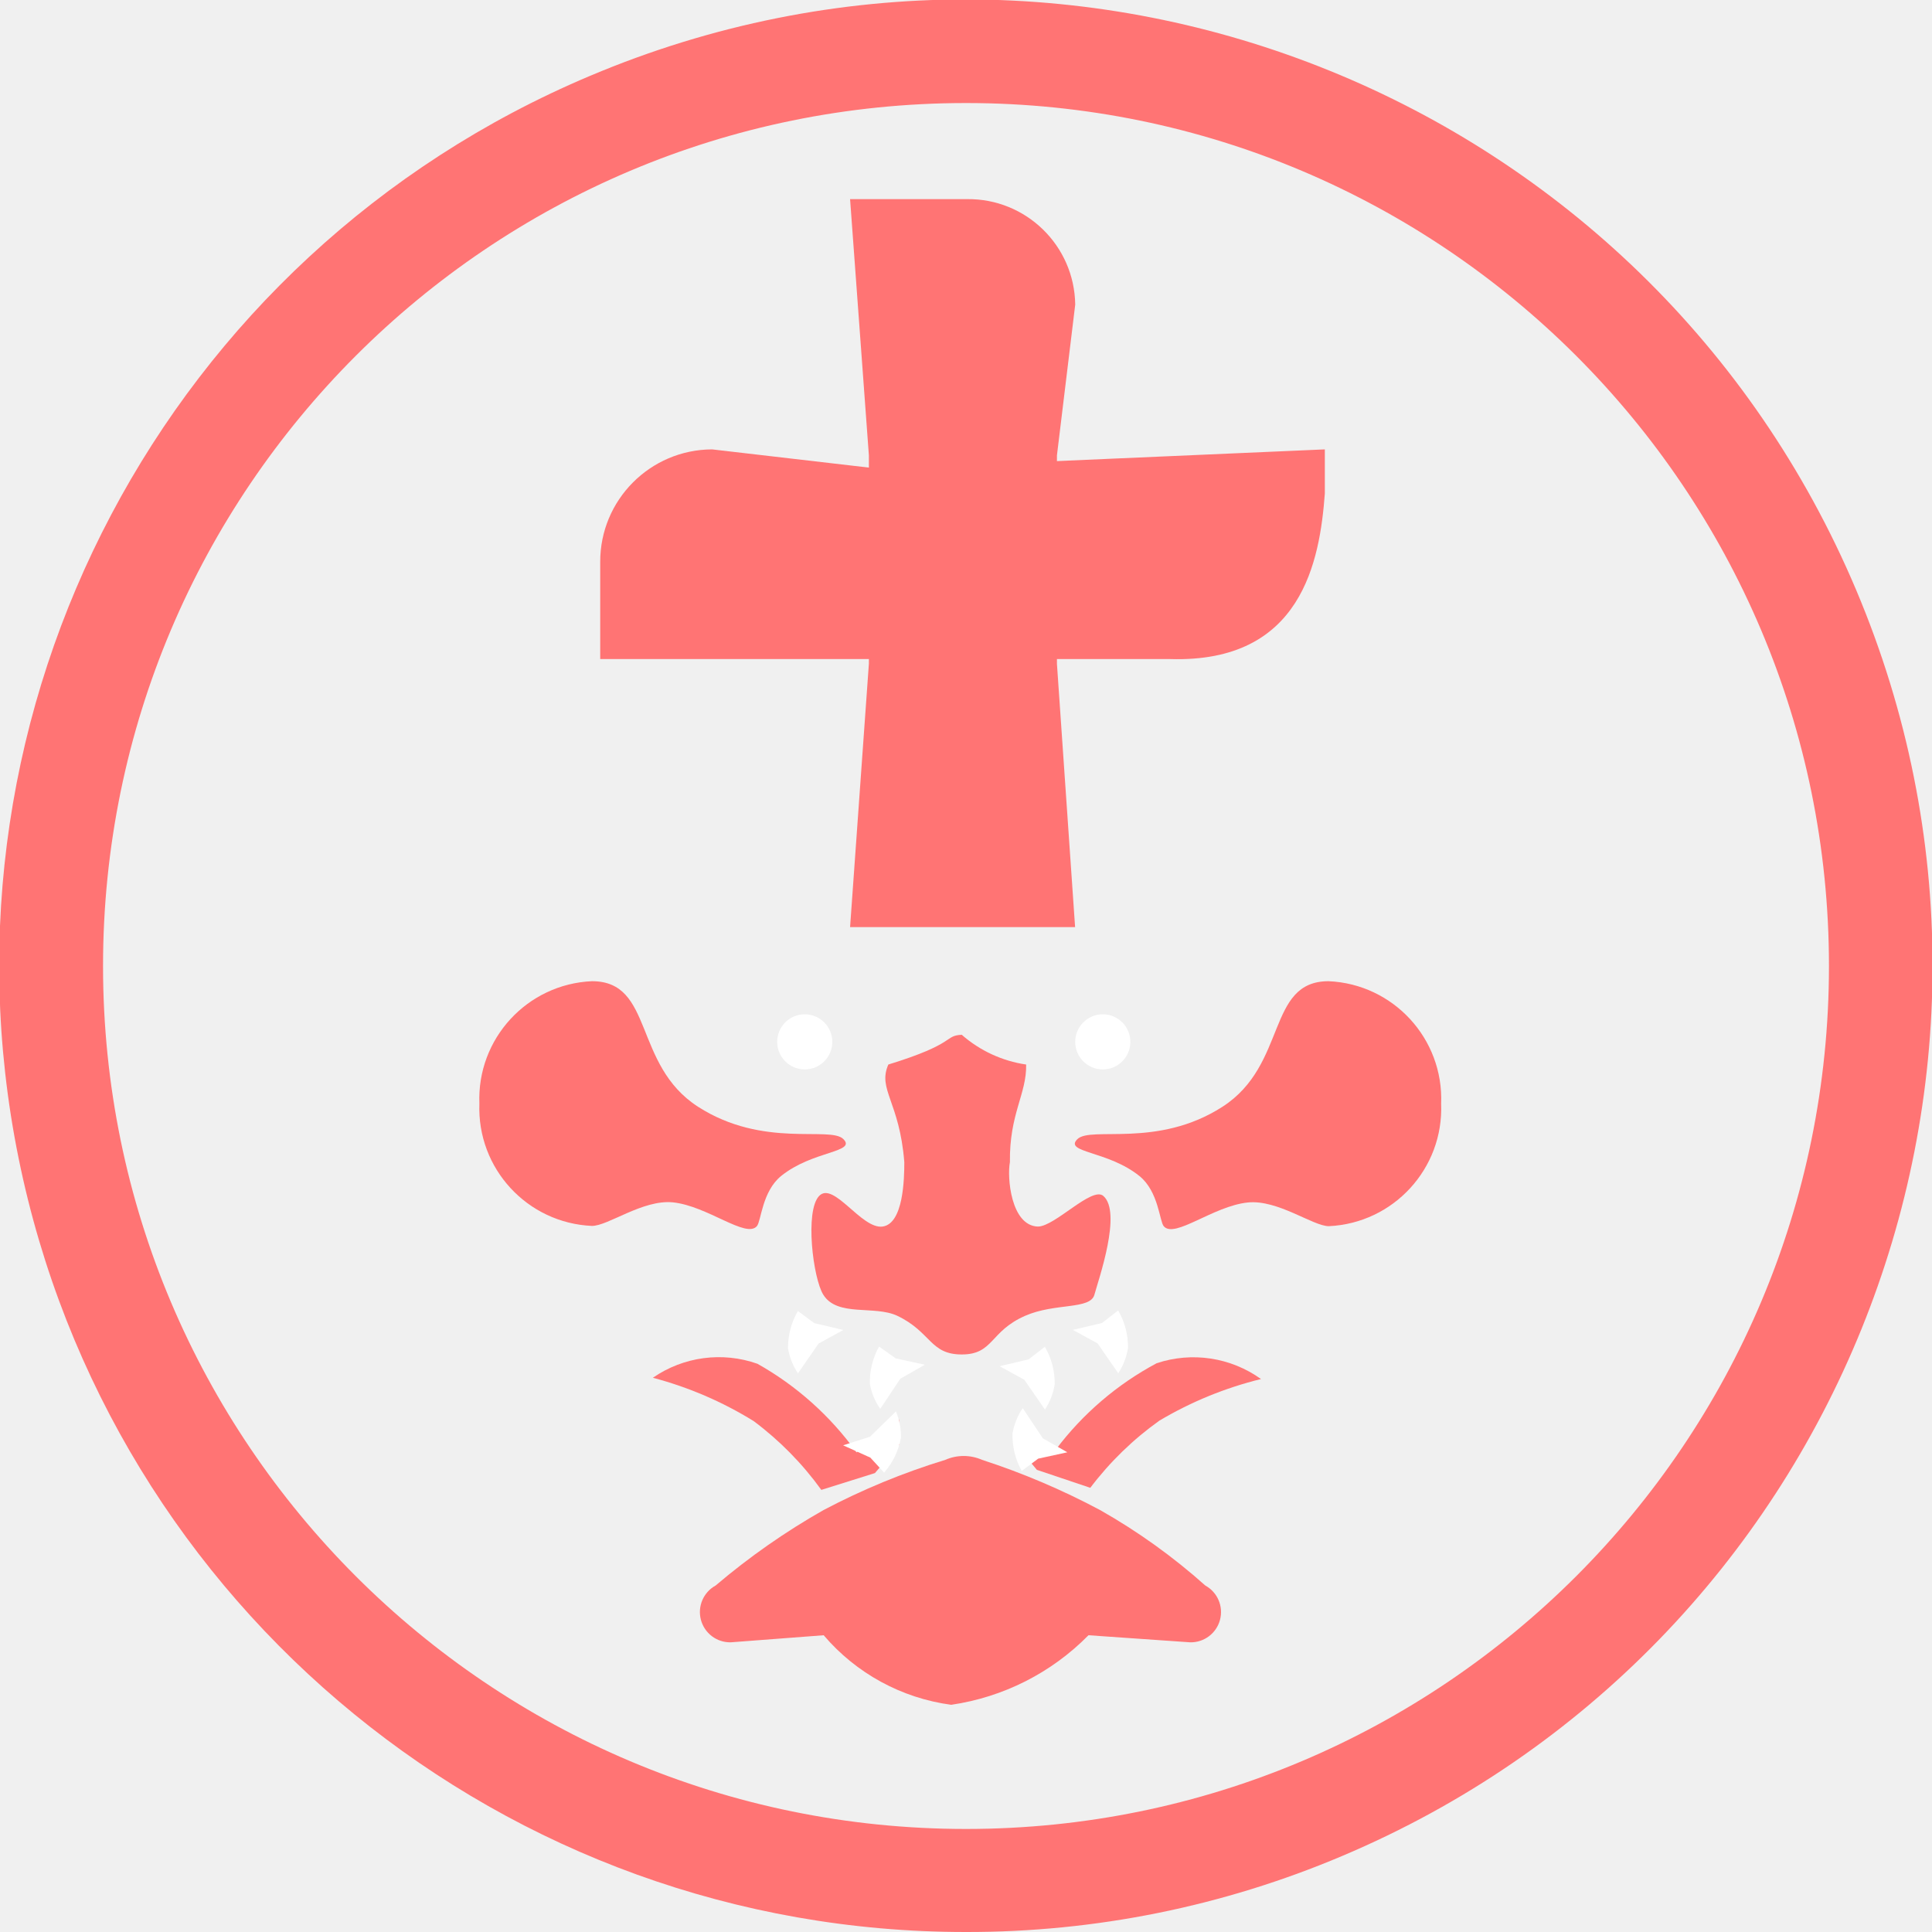
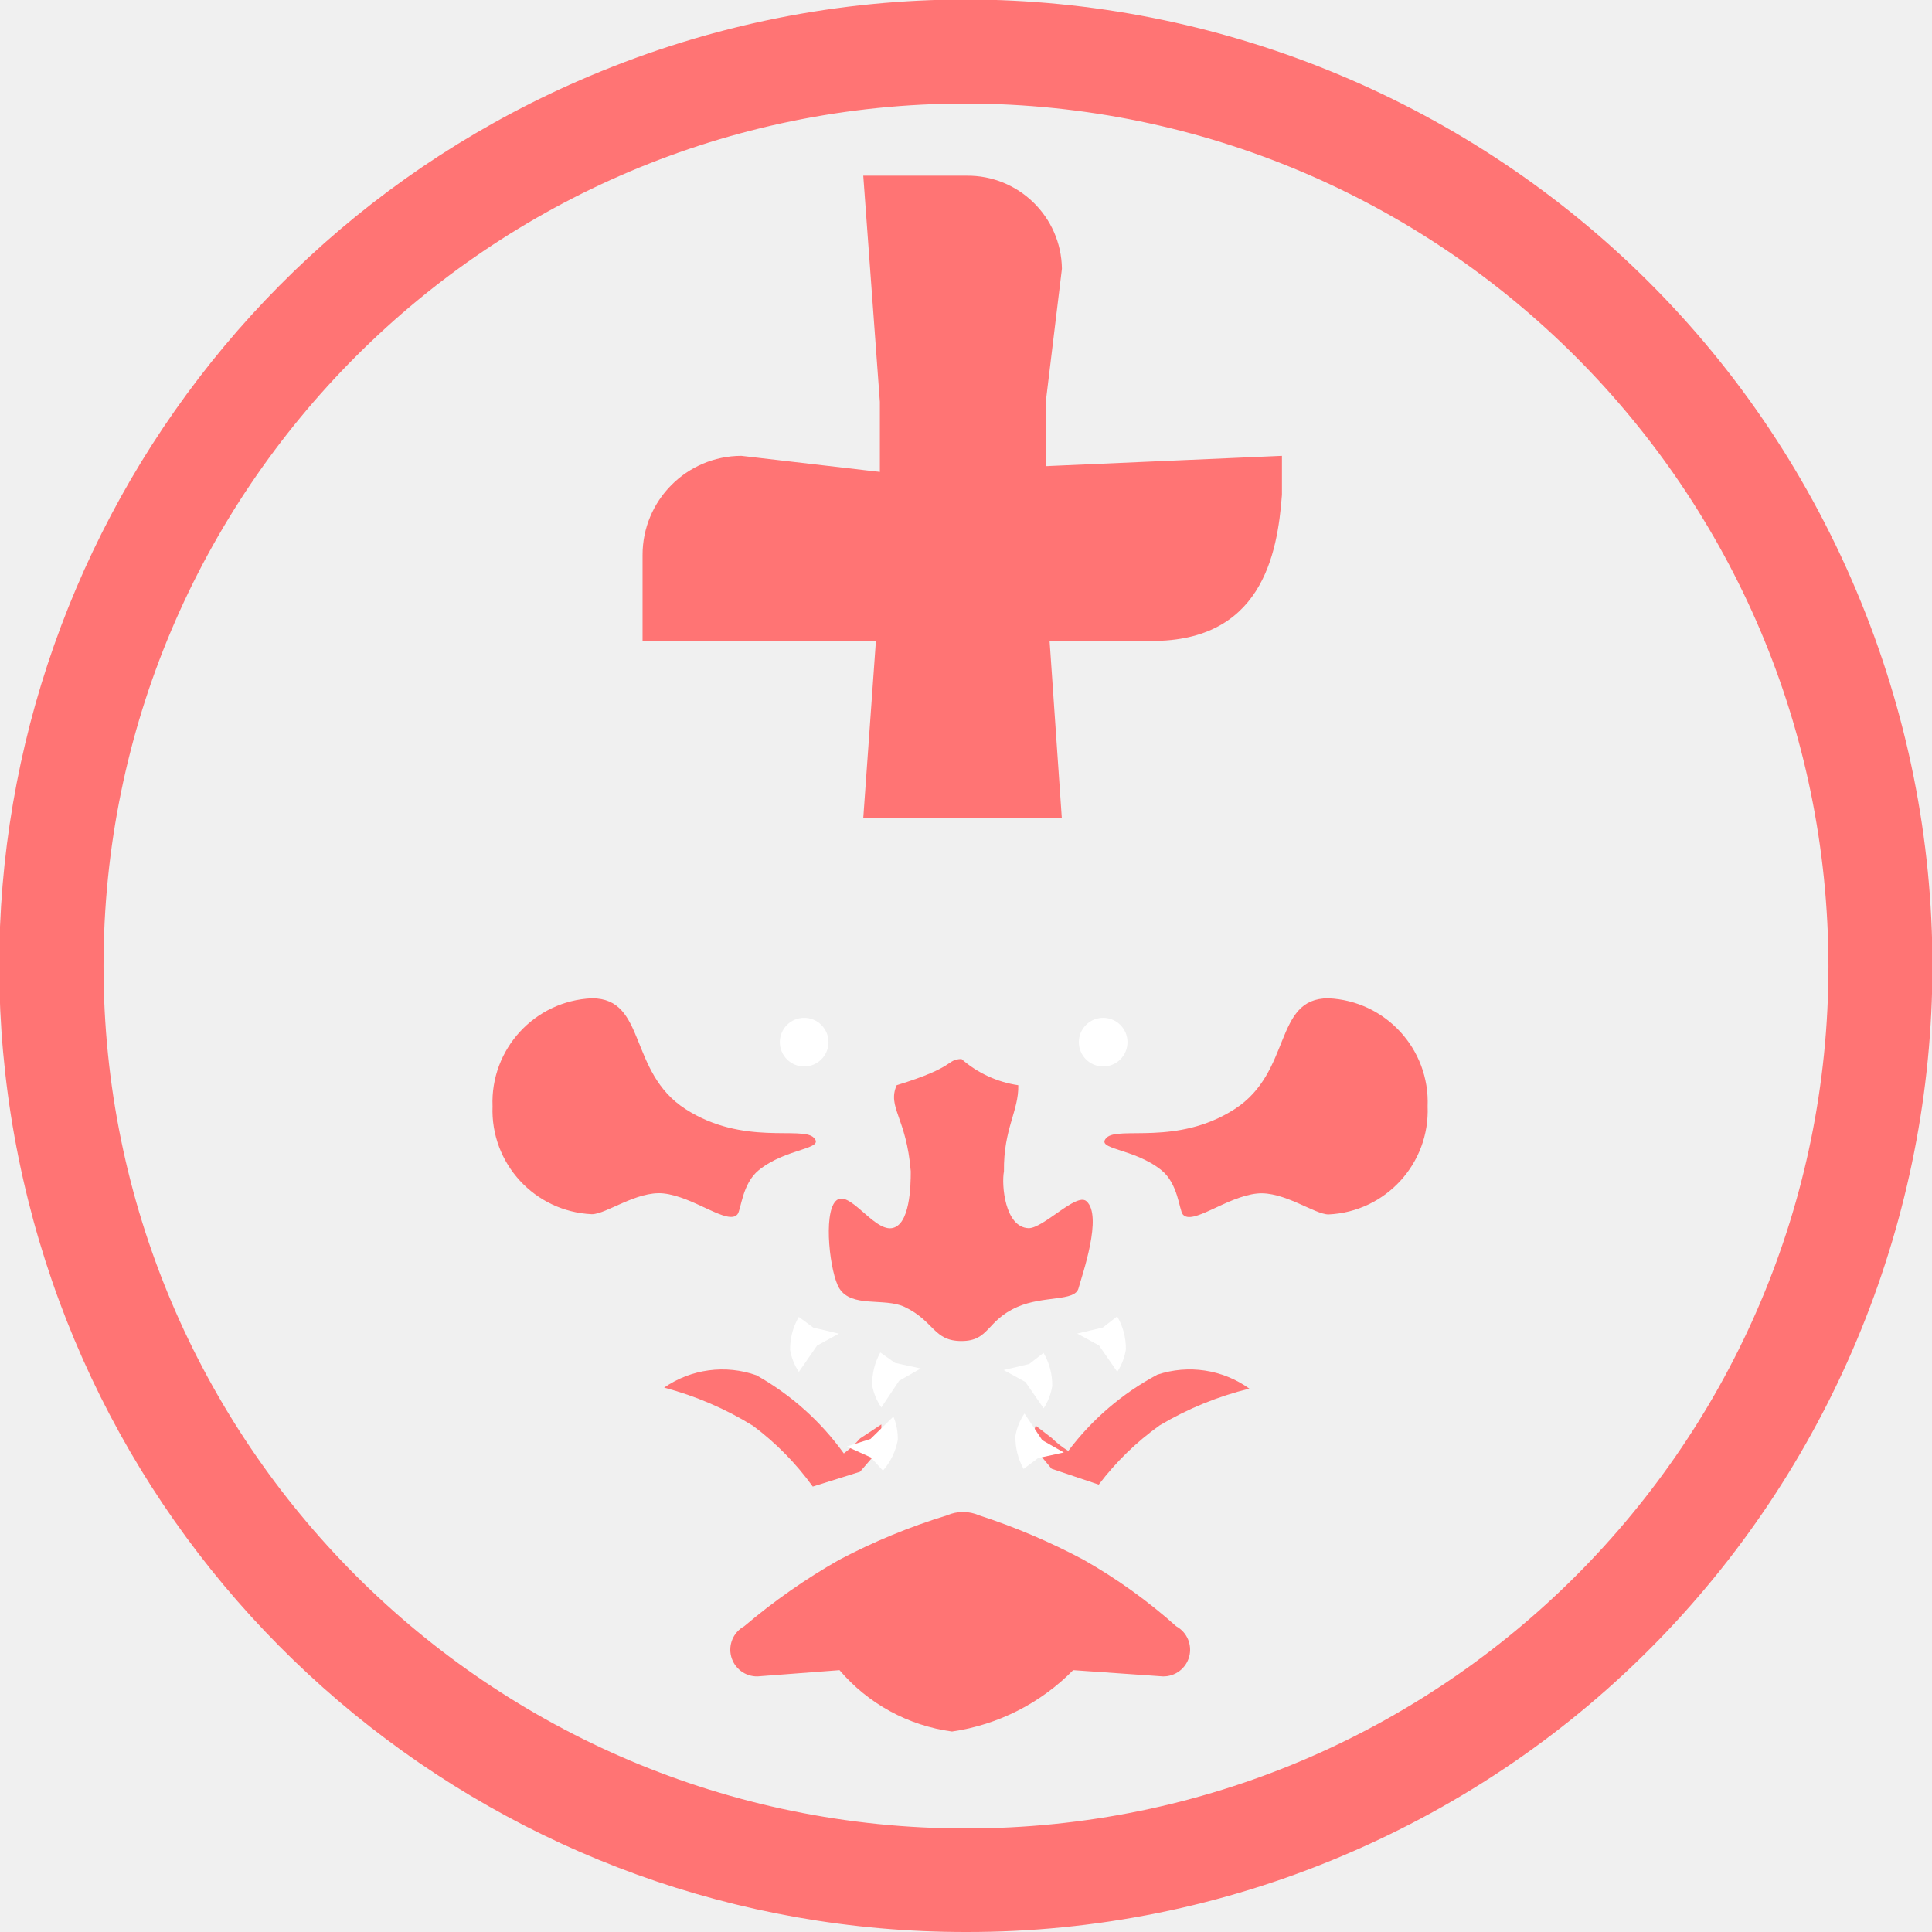
- <svg xmlns="http://www.w3.org/2000/svg" id="Component_49_8" data-name="Component 49 – 8" width="15" height="15" viewBox="0 0 15 15">
-   <path id="Subtraction_46" data-name="Subtraction 46" d="M7.5,15A7.5,7.5,0,0,1,4.581.589a7.5,7.5,0,0,1,5.839,13.821A7.453,7.453,0,0,1,7.5,15ZM7.5.8a6.7,6.7,0,1,0,6.7,6.7A6.7,6.7,0,0,0,7.5.8Z" transform="translate(0 0)" fill="#ff7474" />
-   <path id="Path_295" data-name="Path 295" d="M0,0H.908a.83.83,0,0,1,.84.819L1.606,1.99V3.607l.141,2.045H0L.146,3.607V1.99Z" transform="translate(6.6 1.546)" fill="#ff7474" />
-   <path id="Path_296" data-name="Path 296" d="M0,0H.343c.52.039,1.316.176,1.285,1.2V5.626H.874A.872.872,0,0,1,0,4.757l.151-1.3Z" transform="translate(10.286 3.489) rotate(90)" fill="#ff7474" />
-   <circle id="Ellipse_138" data-name="Ellipse 138" cx="0.214" cy="0.214" r="0.214" transform="translate(8.348 7.875)" fill="#fff" />
-   <circle id="Ellipse_139" data-name="Ellipse 139" cx="0.214" cy="0.214" r="0.214" transform="translate(6.034 7.875)" fill="#fff" />
-   <path id="Path_297" data-name="Path 297" d="M.874,0c.483,0,.317.649.824.975s1.024.147,1.128.251-.239.089-.483.286c-.148.12-.155.349-.188.389-.083.1-.383-.156-.653-.184C1.269,1.694,1,1.9.874,1.9A.915.915,0,0,1,0,.951.915.915,0,0,1,.874,0Z" transform="translate(3.722 7.618)" fill="#ff7474" />
-   <path id="Path_298" data-name="Path 298" d="M1.967,0c-.483,0-.317.649-.824.975S.12,1.122.016,1.227s.239.089.483.286c.148.12.155.349.188.389.083.1.383-.156.653-.184.233-.024.506.184.629.184A.915.915,0,0,0,2.841.951.915.915,0,0,0,1.967,0Z" transform="translate(8.348 7.618)" fill="#ff7474" />
-   <path id="Path_299" data-name="Path 299" d="M-48.338-10.02c-.248,0-.236-.174-.5-.3-.177-.084-.466.011-.575-.164-.08-.128-.144-.651-.032-.767s.329.26.492.238.169-.374.169-.5c-.037-.471-.209-.564-.124-.758.534-.164.43-.224.57-.231a.972.972,0,0,0,.5.231c.005.228-.131.382-.126.758-.023.115.007.493.217.5.132,0,.42-.314.508-.238.147.127-.037.649-.069.767s-.306.062-.538.164C-48.121-10.2-48.09-10.02-48.338-10.02Z" transform="translate(55.805 20.536)" fill="#ff7474" />
-   <path id="Path_301" data-name="Path 301" d="M41.793,2.055a.353.353,0,0,1,.284,0,5.674,5.674,0,0,1,.917.39,4.708,4.708,0,0,1,.817.586.235.235,0,0,1-.117.441l-.79-.055a1.874,1.874,0,0,1-1.066.54,1.576,1.576,0,0,1-.99-.54l-.722.055a.235.235,0,0,1-.117-.441,5.437,5.437,0,0,1,.838-.586A5.431,5.431,0,0,1,41.793,2.055Z" transform="translate(-34.453 9.279)" fill="#ff7474" />
-   <path id="Path_303" data-name="Path 303" d="M.054.321,0,.606.1.775l.1-.2A.943.943,0,0,1,.258.389,2.386,2.386,0,0,0,1.268.6a.9.9,0,0,0,.649-.5,2.89,2.89,0,0,1-.846.1A2.466,2.466,0,0,1,.349,0Z" transform="translate(6.679 11.742) rotate(-150)" fill="#ff7474" />
-   <path id="Path_304" data-name="Path 304" d="M.054.4,0,.117.115,0,.186.164a.827.827,0,0,0,.072.17A2.386,2.386,0,0,1,1.268.127a.9.9,0,0,1,.649.5,2.89,2.89,0,0,0-.846-.1A2.466,2.466,0,0,0,.349.723Z" transform="matrix(0.875, -0.485, 0.485, 0.875, 7.809, 11.088)" fill="#ff7474" />
-   <path id="Path_305" data-name="Path 305" d="M.231,0A.5.5,0,0,1,.364.16a.563.563,0,0,1,.017.3L.231.41,0,.429.15.27Z" transform="matrix(-0.951, -0.309, 0.309, -0.951, 6.415, 10.734)" fill="#fff" />
-   <path id="Path_307" data-name="Path 307" d="M.231,0A.5.5,0,0,1,.364.16a.563.563,0,0,1,.017.3L.231.41,0,.429.15.27Z" transform="translate(7.055 11.006) rotate(-163)" fill="#fff" />
-   <path id="Path_308" data-name="Path 308" d="M.231.464A.5.5,0,0,0,.364.3.563.563,0,0,0,.381,0L.231.054,0,.035.15.194Z" transform="matrix(0.951, -0.309, 0.309, 0.951, 7.75, 10.574)" fill="#fff" />
-   <path id="Path_306" data-name="Path 306" d="M.231.464A.5.5,0,0,0,.364.3.563.563,0,0,0,.381,0L.231.054,0,.035.15.194Z" transform="matrix(0.951, -0.309, 0.309, 0.951, 8.319, 10.292)" fill="#fff" />
-   <path id="Path_457" data-name="Path 457" d="M.231.464A.5.5,0,0,0,.364.3.563.563,0,0,0,.381,0L.231.054,0,.035.15.194Z" transform="translate(8.297 11.309) rotate(163)" fill="#fff" />
-   <path id="Path_458" data-name="Path 458" d="M.231,0A.5.5,0,0,1,.364.16a.563.563,0,0,1,.017.3L.231.41,0,.429.15.27Z" transform="matrix(0.875, 0.485, -0.485, 0.875, 6.754, 10.846)" fill="#fff" />
+ <svg xmlns="http://www.w3.org/2000/svg" id="Component_183_1" data-name="Component 183 – 1" width="17" height="17" viewBox="0 0 17 17">
+   <path id="Subtraction_46" data-name="Subtraction 46" d="M8.5,17A8.5,8.5,0,0,1,5.191.668a8.5,8.5,0,0,1,6.617,15.664A8.447,8.447,0,0,1,8.5,17ZM8.5.911A7.589,7.589,0,1,0,16.089,8.5,7.6,7.6,0,0,0,8.5.911Z" fill="#ff7474" />
+   <path id="Path_295" data-name="Path 295" d="M0,0H.908a.83.83,0,0,1,.84.819L1.606,1.99V3.607l.141,2.045H0L.146,3.607V1.99Z" transform="translate(7.596 1.546)" fill="#ff7474" />
+   <path id="Path_296" data-name="Path 296" d="M0,0H.343c.52.039,1.316.176,1.285,1.2V5.626H.874A.872.872,0,0,1,0,4.757l.151-1.3Z" transform="translate(11.28 4.011) rotate(90)" fill="#ff7474" />
+   <circle id="Ellipse_138" data-name="Ellipse 138" cx="0.214" cy="0.214" r="0.214" transform="translate(9.493 8.956)" fill="#fff" />
+   <circle id="Ellipse_139" data-name="Ellipse 139" cx="0.214" cy="0.214" r="0.214" transform="translate(6.862 8.956)" fill="#fff" />
+   <path id="Path_297" data-name="Path 297" d="M.874,0c.483,0,.317.649.824.975s1.024.147,1.128.251-.239.089-.483.286c-.148.12-.155.349-.188.389-.083.1-.383-.156-.653-.184C1.269,1.694,1,1.9.874,1.9A.915.915,0,0,1,0,.951.915.915,0,0,1,.874,0Z" transform="translate(4.334 8.784)" fill="#ff7474" />
+   <path id="Path_298" data-name="Path 298" d="M1.967,0c-.483,0-.317.649-.824.975S.12,1.122.016,1.227s.239.089.483.286c.148.12.155.349.188.389.083.1.383-.156.653-.184.233-.024.506.184.629.184A.915.915,0,0,0,2.841.951.915.915,0,0,0,1.967,0Z" transform="translate(9.721 8.784)" fill="#ff7474" />
+   <path id="Path_299" data-name="Path 299" d="M-48.338-10.02c-.248,0-.236-.174-.5-.3-.177-.084-.466.011-.575-.164-.08-.128-.144-.651-.032-.767s.329.26.492.238.169-.374.169-.5c-.037-.471-.209-.564-.124-.758.534-.164.43-.224.57-.231a.972.972,0,0,0,.5.231c.005.228-.131.382-.126.758-.023.115.007.493.217.5.132,0,.42-.314.508-.238.147.127-.037.649-.069.767s-.306.062-.538.164C-48.121-10.2-48.09-10.02-48.338-10.02Z" transform="translate(56.798 21.82)" fill="#ff7474" />
+   <path id="Path_301" data-name="Path 301" d="M41.793,2.055a.353.353,0,0,1,.284,0,5.674,5.674,0,0,1,.917.39,4.708,4.708,0,0,1,.817.586.235.235,0,0,1-.117.441l-.79-.055a1.874,1.874,0,0,1-1.066.54,1.576,1.576,0,0,1-.99-.54l-.722.055a.235.235,0,0,1-.117-.441,5.437,5.437,0,0,1,.838-.586A5.431,5.431,0,0,1,41.793,2.055Z" transform="translate(-33.461 11.279)" fill="#ff7474" />
+   <path id="Path_303" data-name="Path 303" d="M.054.321,0,.606.1.775l.1-.2A.943.943,0,0,1,.258.389,2.386,2.386,0,0,0,1.268.6a.9.9,0,0,0,.649-.5,2.89,2.89,0,0,1-.846.1A2.466,2.466,0,0,1,.349,0Z" transform="translate(7.454 13.255) rotate(-150)" fill="#ff7474" />
+   <path id="Path_304" data-name="Path 304" d="M.054.4,0,.117.115,0,.186.164a.827.827,0,0,0,.072.17A2.386,2.386,0,0,1,1.268.127a.9.9,0,0,1,.649.5,2.89,2.89,0,0,0-.846-.1A2.466,2.466,0,0,0,.349.723Z" transform="matrix(0.875, -0.485, 0.485, 0.875, 9.012, 12.6)" fill="#ff7474" />
+   <path id="Path_305" data-name="Path 305" d="M.231,0A.5.5,0,0,1,.364.16a.563.563,0,0,1,.017.3L.231.41,0,.429.15.27Z" transform="matrix(-0.951, -0.309, 0.309, -0.951, 7.249, 12.143)" fill="#fff" />
+   <path id="Path_307" data-name="Path 307" d="M.231,0A.5.5,0,0,1,.364.16a.563.563,0,0,1,.017.3L.231.41,0,.429.15.27Z" transform="translate(7.976 12.452) rotate(-163)" fill="#fff" />
+   <path id="Path_308" data-name="Path 308" d="M.231.464A.5.5,0,0,0,.364.3.563.563,0,0,0,.381,0L.231.054,0,.035.15.194Z" transform="matrix(0.951, -0.309, 0.309, 0.951, 8.82, 12.022)" fill="#fff" />
+   <path id="Path_306" data-name="Path 306" d="M.231.464A.5.5,0,0,0,.364.3.563.563,0,0,0,.381,0L.231.054,0,.035.15.194Z" transform="matrix(0.951, -0.309, 0.309, 0.951, 9.468, 11.701)" fill="#fff" />
+   <path id="Path_457" data-name="Path 457" d="M.231.464A.5.5,0,0,0,.364.3.563.563,0,0,0,.381,0L.231.054,0,.035.15.194Z" transform="translate(9.371 12.814) rotate(163)" fill="#fff" />
+   <path id="Path_458" data-name="Path 458" d="M.231,0A.5.5,0,0,1,.364.16a.563.563,0,0,1,.017.3L.231.41,0,.429.15.27Z" transform="matrix(0.875, 0.485, -0.485, 0.875, 7.659, 12.353)" fill="#fff" />
</svg>
